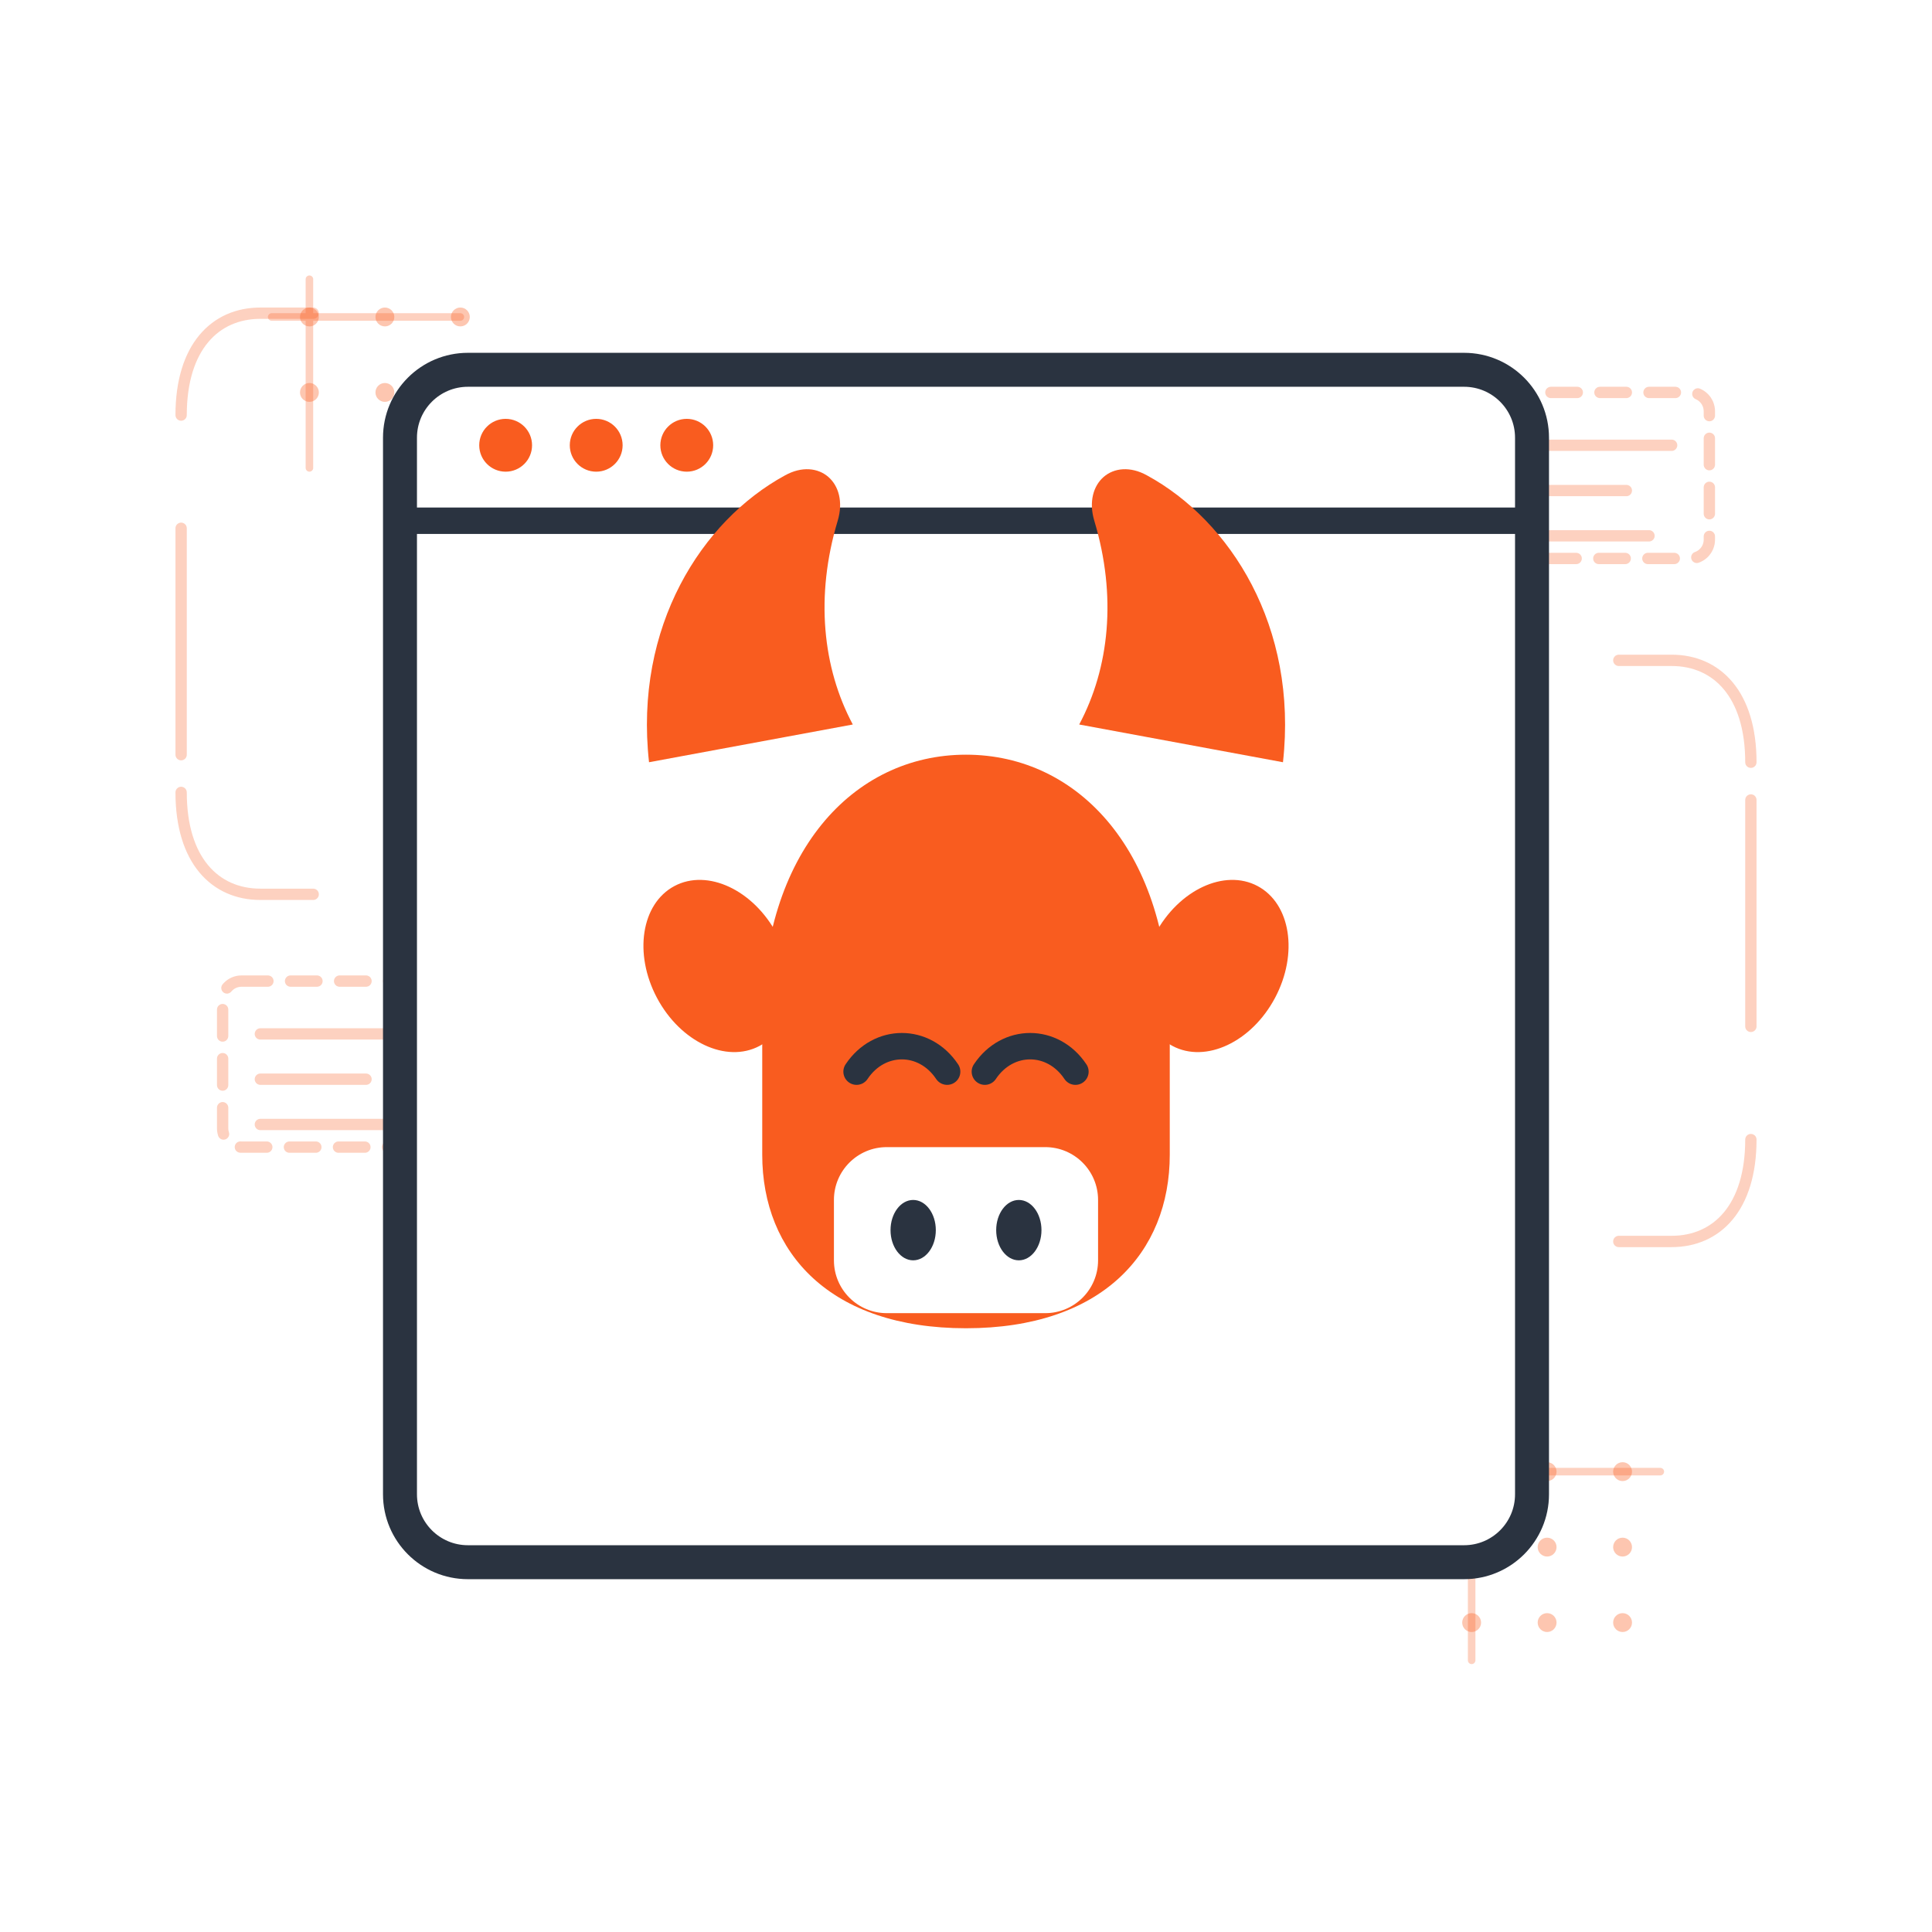
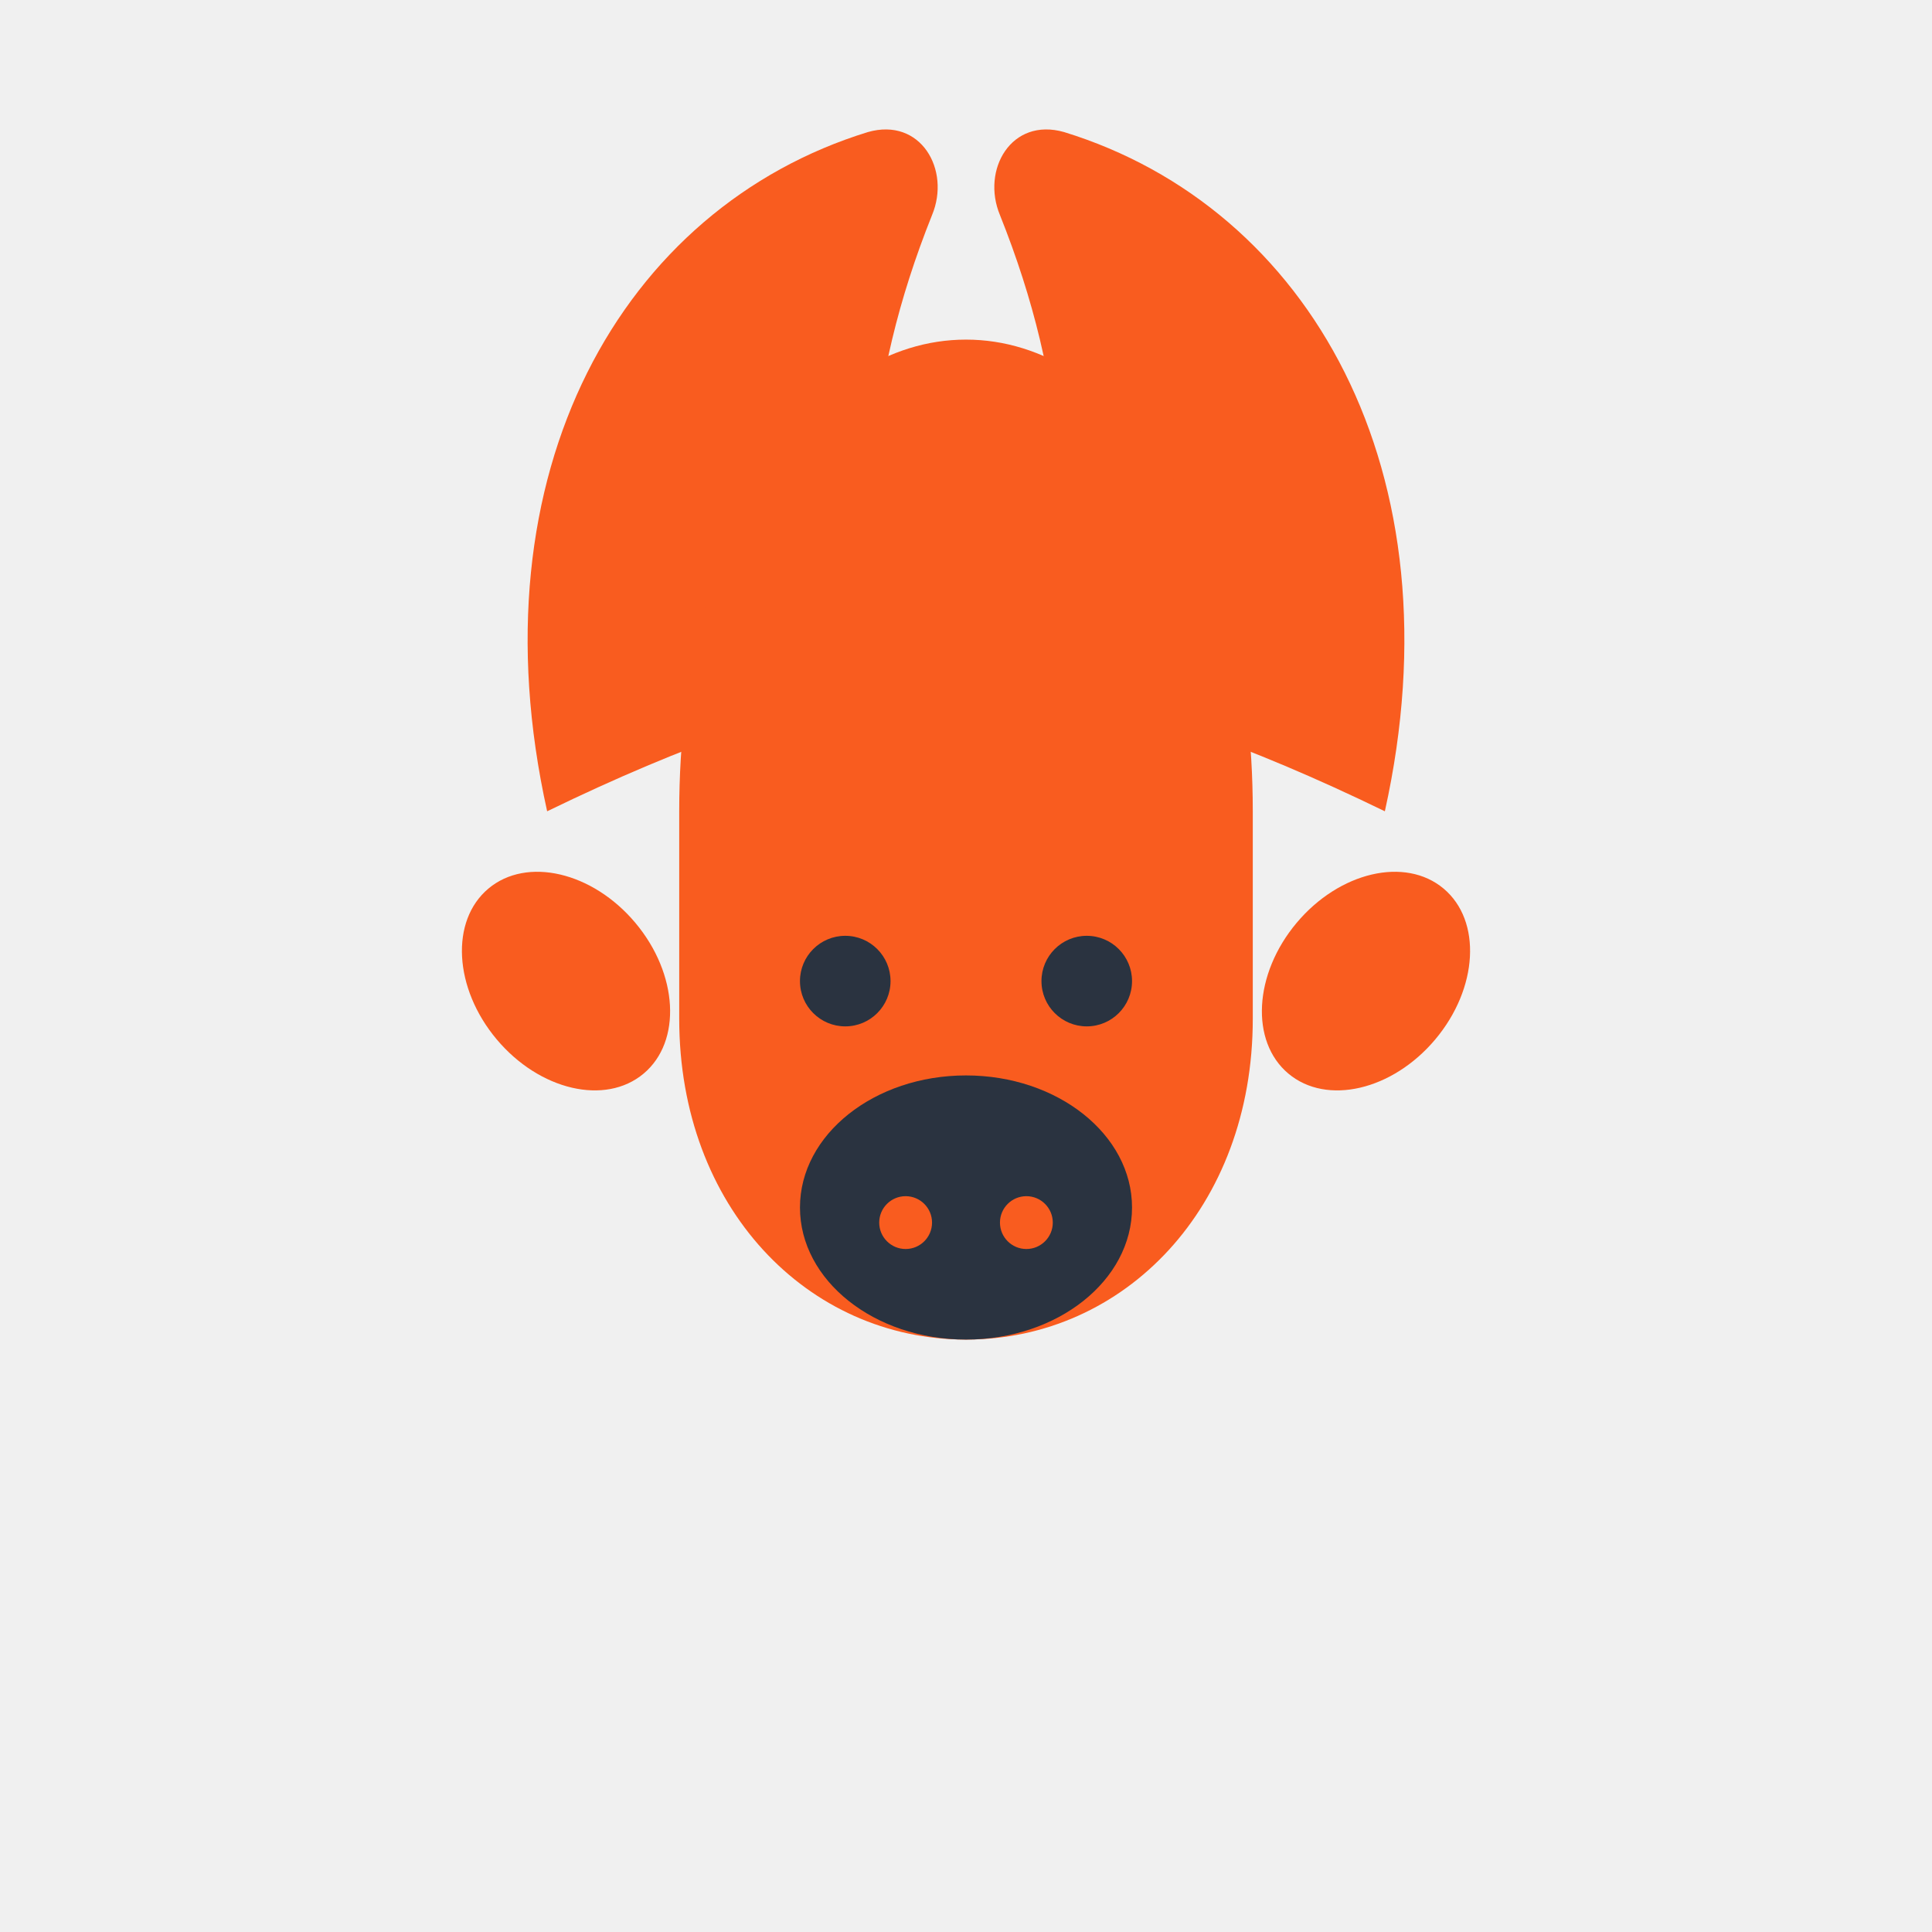
<svg xmlns="http://www.w3.org/2000/svg" viewBox="0 0 1024 1024" role="img" aria-label="Bullframe CSS">
-   <rect width="1024" height="1024" fill="#ffffff" />
-   <g fill="none" stroke="#f95c1f" stroke-opacity="0.28" stroke-width="6" stroke-linecap="round" stroke-linejoin="round">
-     <path d="M96 220c0-36 18-54 42-54h28" />
-     <path d="M96 280v120" />
-     <path d="M96 420c0 36 18 54 42 54h28" />
-     <path d="M928 604c0 36-18 54-42 54h-28" />
-     <path d="M928 544v-120" />
-     <path d="M928 404c0-36-18-54-42-54h-28" />
-     <rect x="118" y="520" width="120" height="88" rx="10" stroke-dasharray="14 12" />
-     <path d="M138 548h80M138 572h56M138 596h68" />
-     <rect x="786" y="208" width="120" height="88" rx="10" stroke-dasharray="14 12" />
-     <path d="M806 236h80M806 260h56M806 284h68" />
-     <g stroke-width="4">
-       <path d="M760 780h120M780 760v120" />
-       <circle cx="780" cy="780" r="5" fill="#f95c1f" fill-opacity="0.35" stroke="none" />
-       <circle cx="820" cy="780" r="5" fill="#f95c1f" fill-opacity="0.35" stroke="none" />
-       <circle cx="860" cy="780" r="5" fill="#f95c1f" fill-opacity="0.35" stroke="none" />
-       <circle cx="780" cy="820" r="5" fill="#f95c1f" fill-opacity="0.35" stroke="none" />
-       <circle cx="820" cy="820" r="5" fill="#f95c1f" fill-opacity="0.35" stroke="none" />
-       <circle cx="860" cy="820" r="5" fill="#f95c1f" fill-opacity="0.35" stroke="none" />
-       <circle cx="780" cy="860" r="5" fill="#f95c1f" fill-opacity="0.35" stroke="none" />
-       <circle cx="820" cy="860" r="5" fill="#f95c1f" fill-opacity="0.35" stroke="none" />
-       <circle cx="860" cy="860" r="5" fill="#f95c1f" fill-opacity="0.35" stroke="none" />
-     </g>
-     <g stroke-width="4">
-       <path d="M144 168h100M164 148v100" />
-       <circle cx="164" cy="168" r="5" fill="#f95c1f" fill-opacity="0.35" stroke="none" />
-       <circle cx="204" cy="168" r="5" fill="#f95c1f" fill-opacity="0.35" stroke="none" />
-       <circle cx="244" cy="168" r="5" fill="#f95c1f" fill-opacity="0.35" stroke="none" />
-       <circle cx="164" cy="208" r="5" fill="#f95c1f" fill-opacity="0.35" stroke="none" />
-       <circle cx="204" cy="208" r="5" fill="#f95c1f" fill-opacity="0.35" stroke="none" />
-       <circle cx="244" cy="208" r="5" fill="#f95c1f" fill-opacity="0.35" stroke="none" />
-     </g>
+   <g fill="#f95c1f">
+     <path d="M290 430c-40-180 40-320 170-360 28-8 44 20 34 44-36 90-40 170-20 250-50 10-110 30-184 66z" />
+     <path d="M734 430c40-180-40-320-170-360-28-8-44 20-34 44 36 90 40 170 20 250 50 10 110 30 184 66z" />
+     <ellipse cx="300" cy="520" rx="48" ry="64" transform="rotate(-40 300 520)" />
+     <ellipse cx="724" cy="520" rx="48" ry="64" transform="rotate(40 724 520)" />
+     <path d="M360 430c0-150 70-250 152-250s152 100 152 250v110c0 100-68 170-152 170S360 640 360 540z" />
  </g>
-   <rect x="212" y="196" width="600" height="632" rx="36" fill="#ffffff" stroke="#2a3340" stroke-width="18" />
-   <line x1="212" y1="276" x2="812" y2="276" stroke="#2a3340" stroke-width="14" />
-   <circle cx="268" cy="236" r="14" fill="#f95c1f" />
-   <circle cx="316" cy="236" r="14" fill="#f95c1f" />
-   <circle cx="364" cy="236" r="14" fill="#f95c1f" />
-   <g transform="translate(512 560)">
-     <path d="M-168-156c-8-72 28-128 72-152 18-10 34 4 28 24-12 40-8 78 8 108z" fill="#f95c1f" />
-     <path d="M168-156c8-72-28-128-72-152-18-10-34 4-28 24 12 40 8 78-8 108z" fill="#f95c1f" />
-     <ellipse cx="-132" cy="-48" rx="36" ry="48" transform="rotate(-28 -132 -48)" fill="#f95c1f" />
-     <ellipse cx="132" cy="-48" rx="36" ry="48" transform="rotate(28 132 -48)" fill="#f95c1f" />
-     <path d="M-108-20c0-88 48-140 108-140s108 52 108 140v72c0 52-36 92-108 92S-108 104-108 52z" fill="#f95c1f" />
-     <path d="M-58 8c12-18 36-18 48 0" fill="none" stroke="#2a3340" stroke-width="14" stroke-linecap="round" />
-     <path d="M10 8c12-18 36-18 48 0" fill="none" stroke="#2a3340" stroke-width="14" stroke-linecap="round" />
-     <rect x="-70" y="48" width="140" height="88" rx="28" fill="#ffffff" />
-     <ellipse cx="-28" cy="92" rx="12" ry="16" fill="#2a3340" />
-     <ellipse cx="28" cy="92" rx="12" ry="16" fill="#2a3340" />
-   </g>
+   <circle cx="448" cy="520" r="24" fill="#2a3340" />
+   <circle cx="576" cy="520" r="24" fill="#2a3340" />
+   <ellipse cx="512" cy="640" rx="88" ry="70" fill="#2a3340" />
+   <circle cx="480" cy="648" r="14" fill="#f95c1f" />
+   <circle cx="544" cy="648" r="14" fill="#f95c1f" />
</svg>
